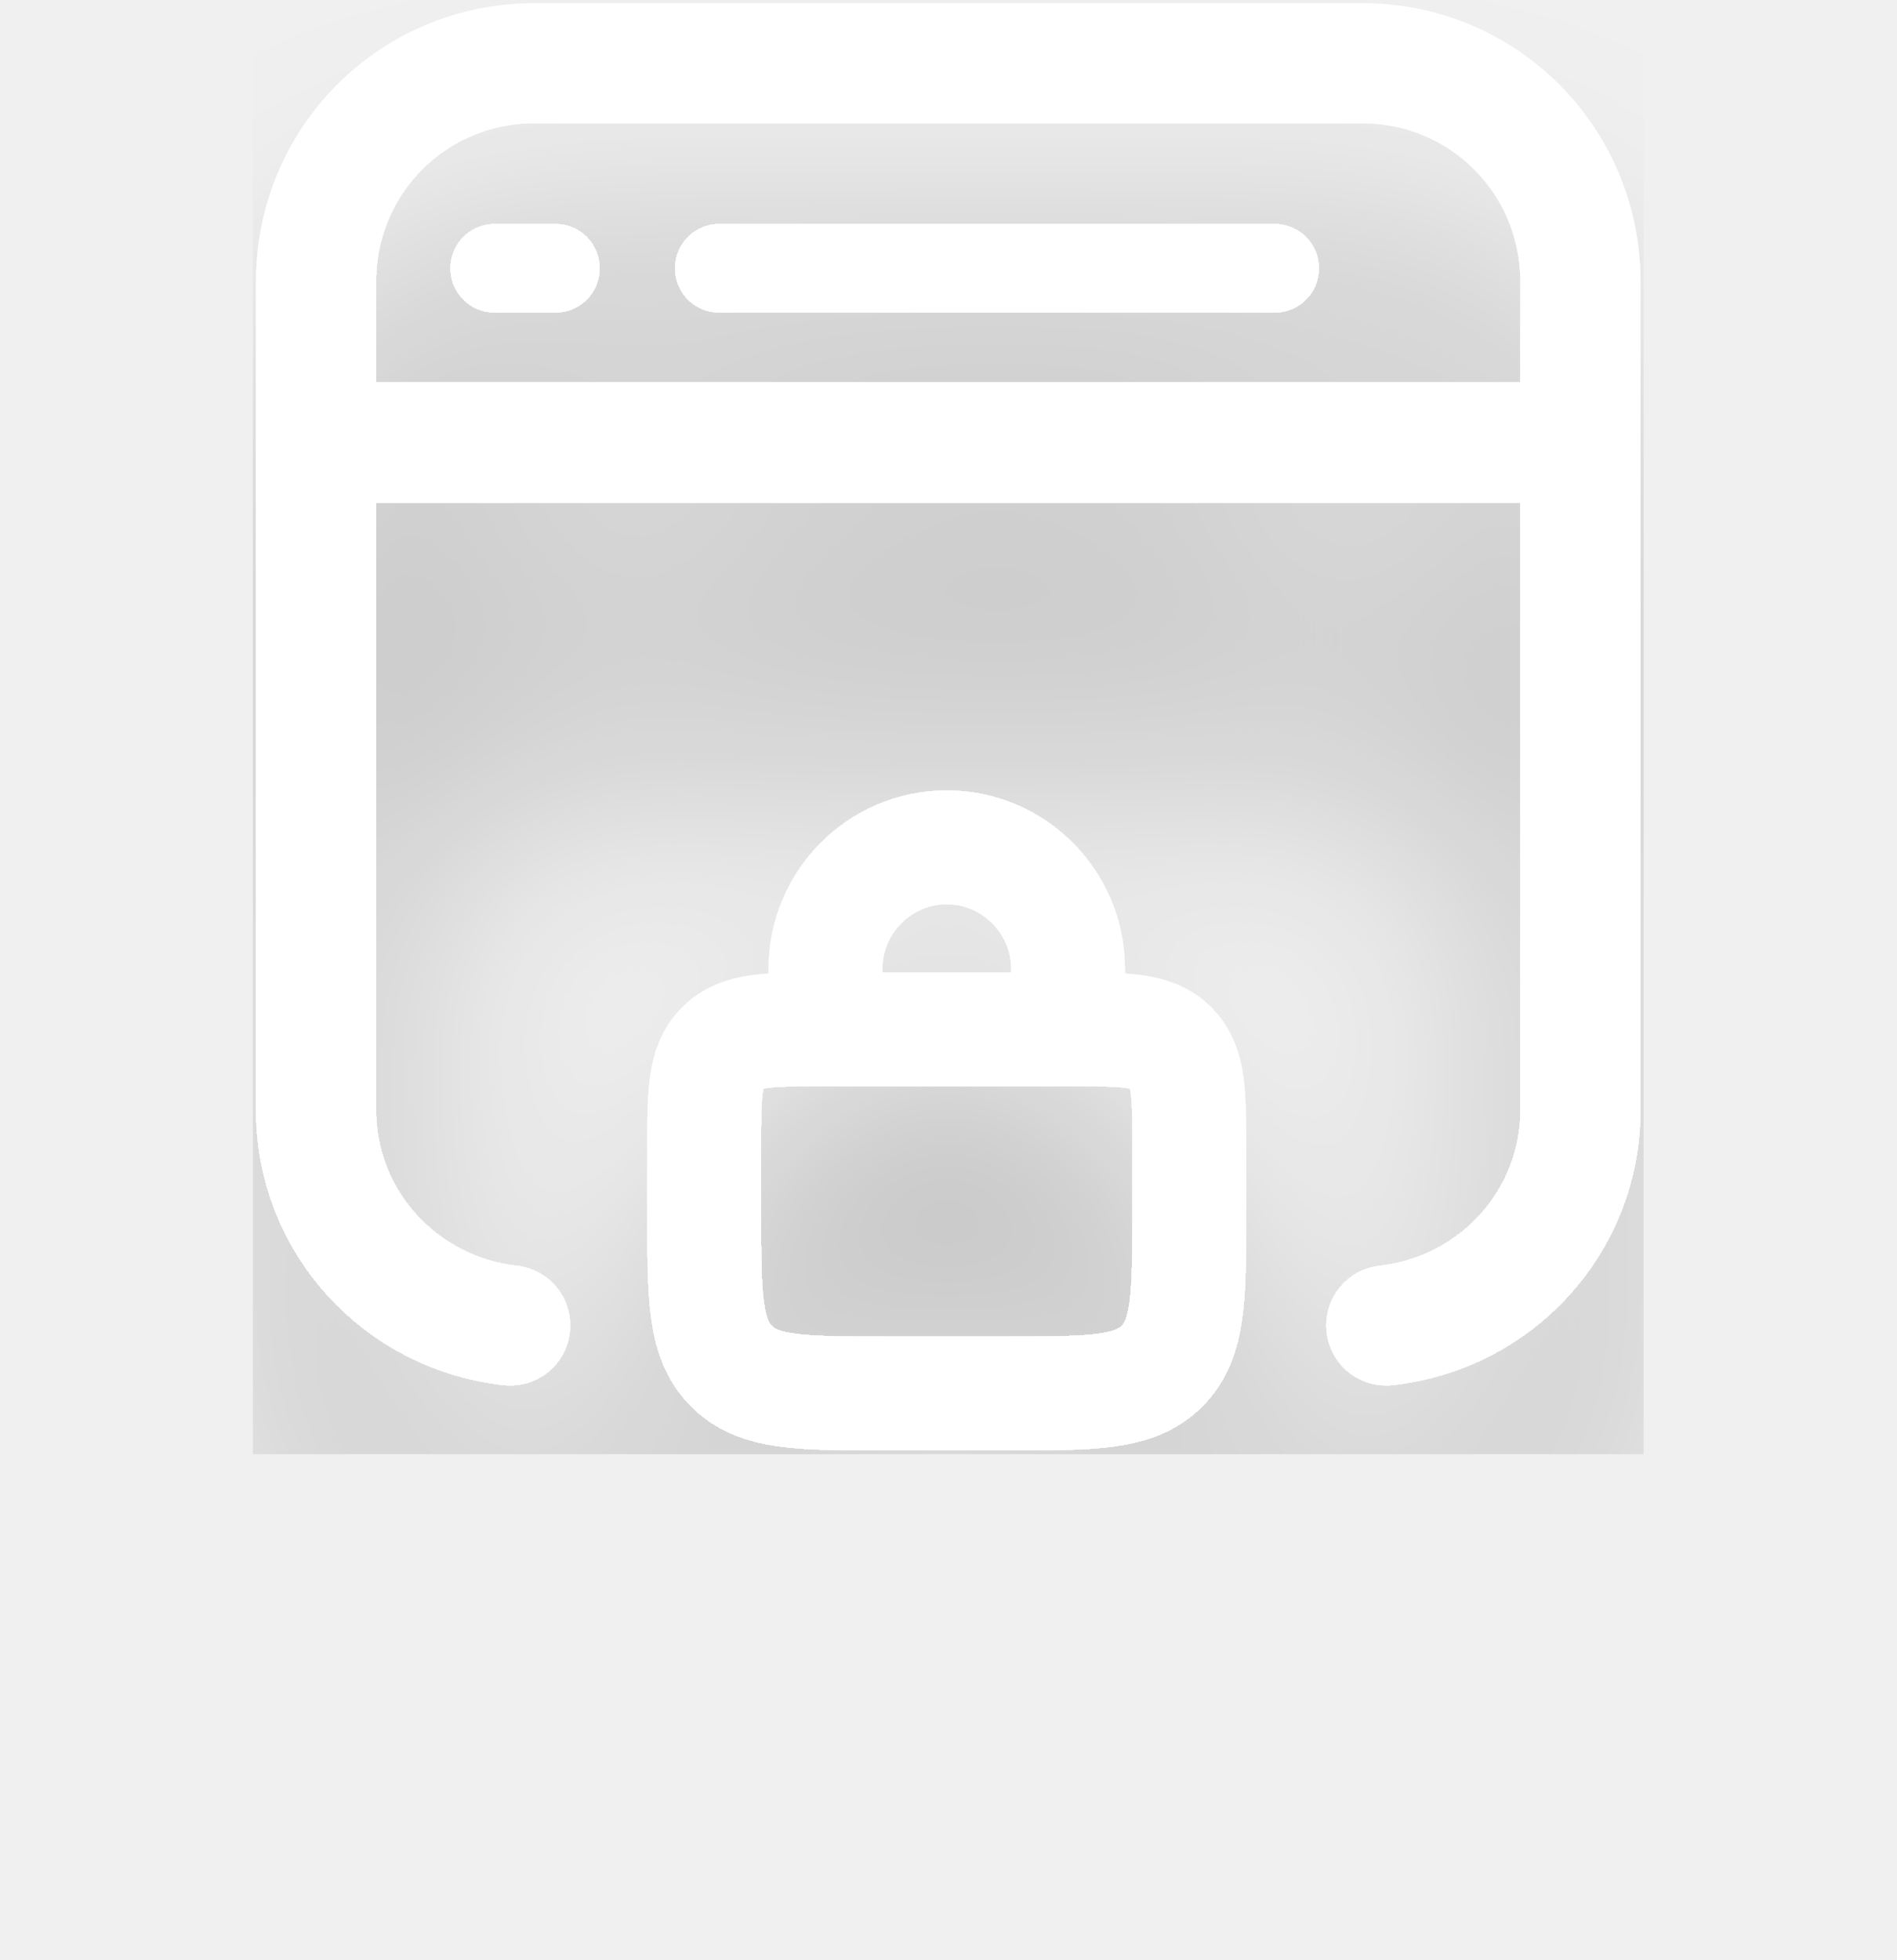
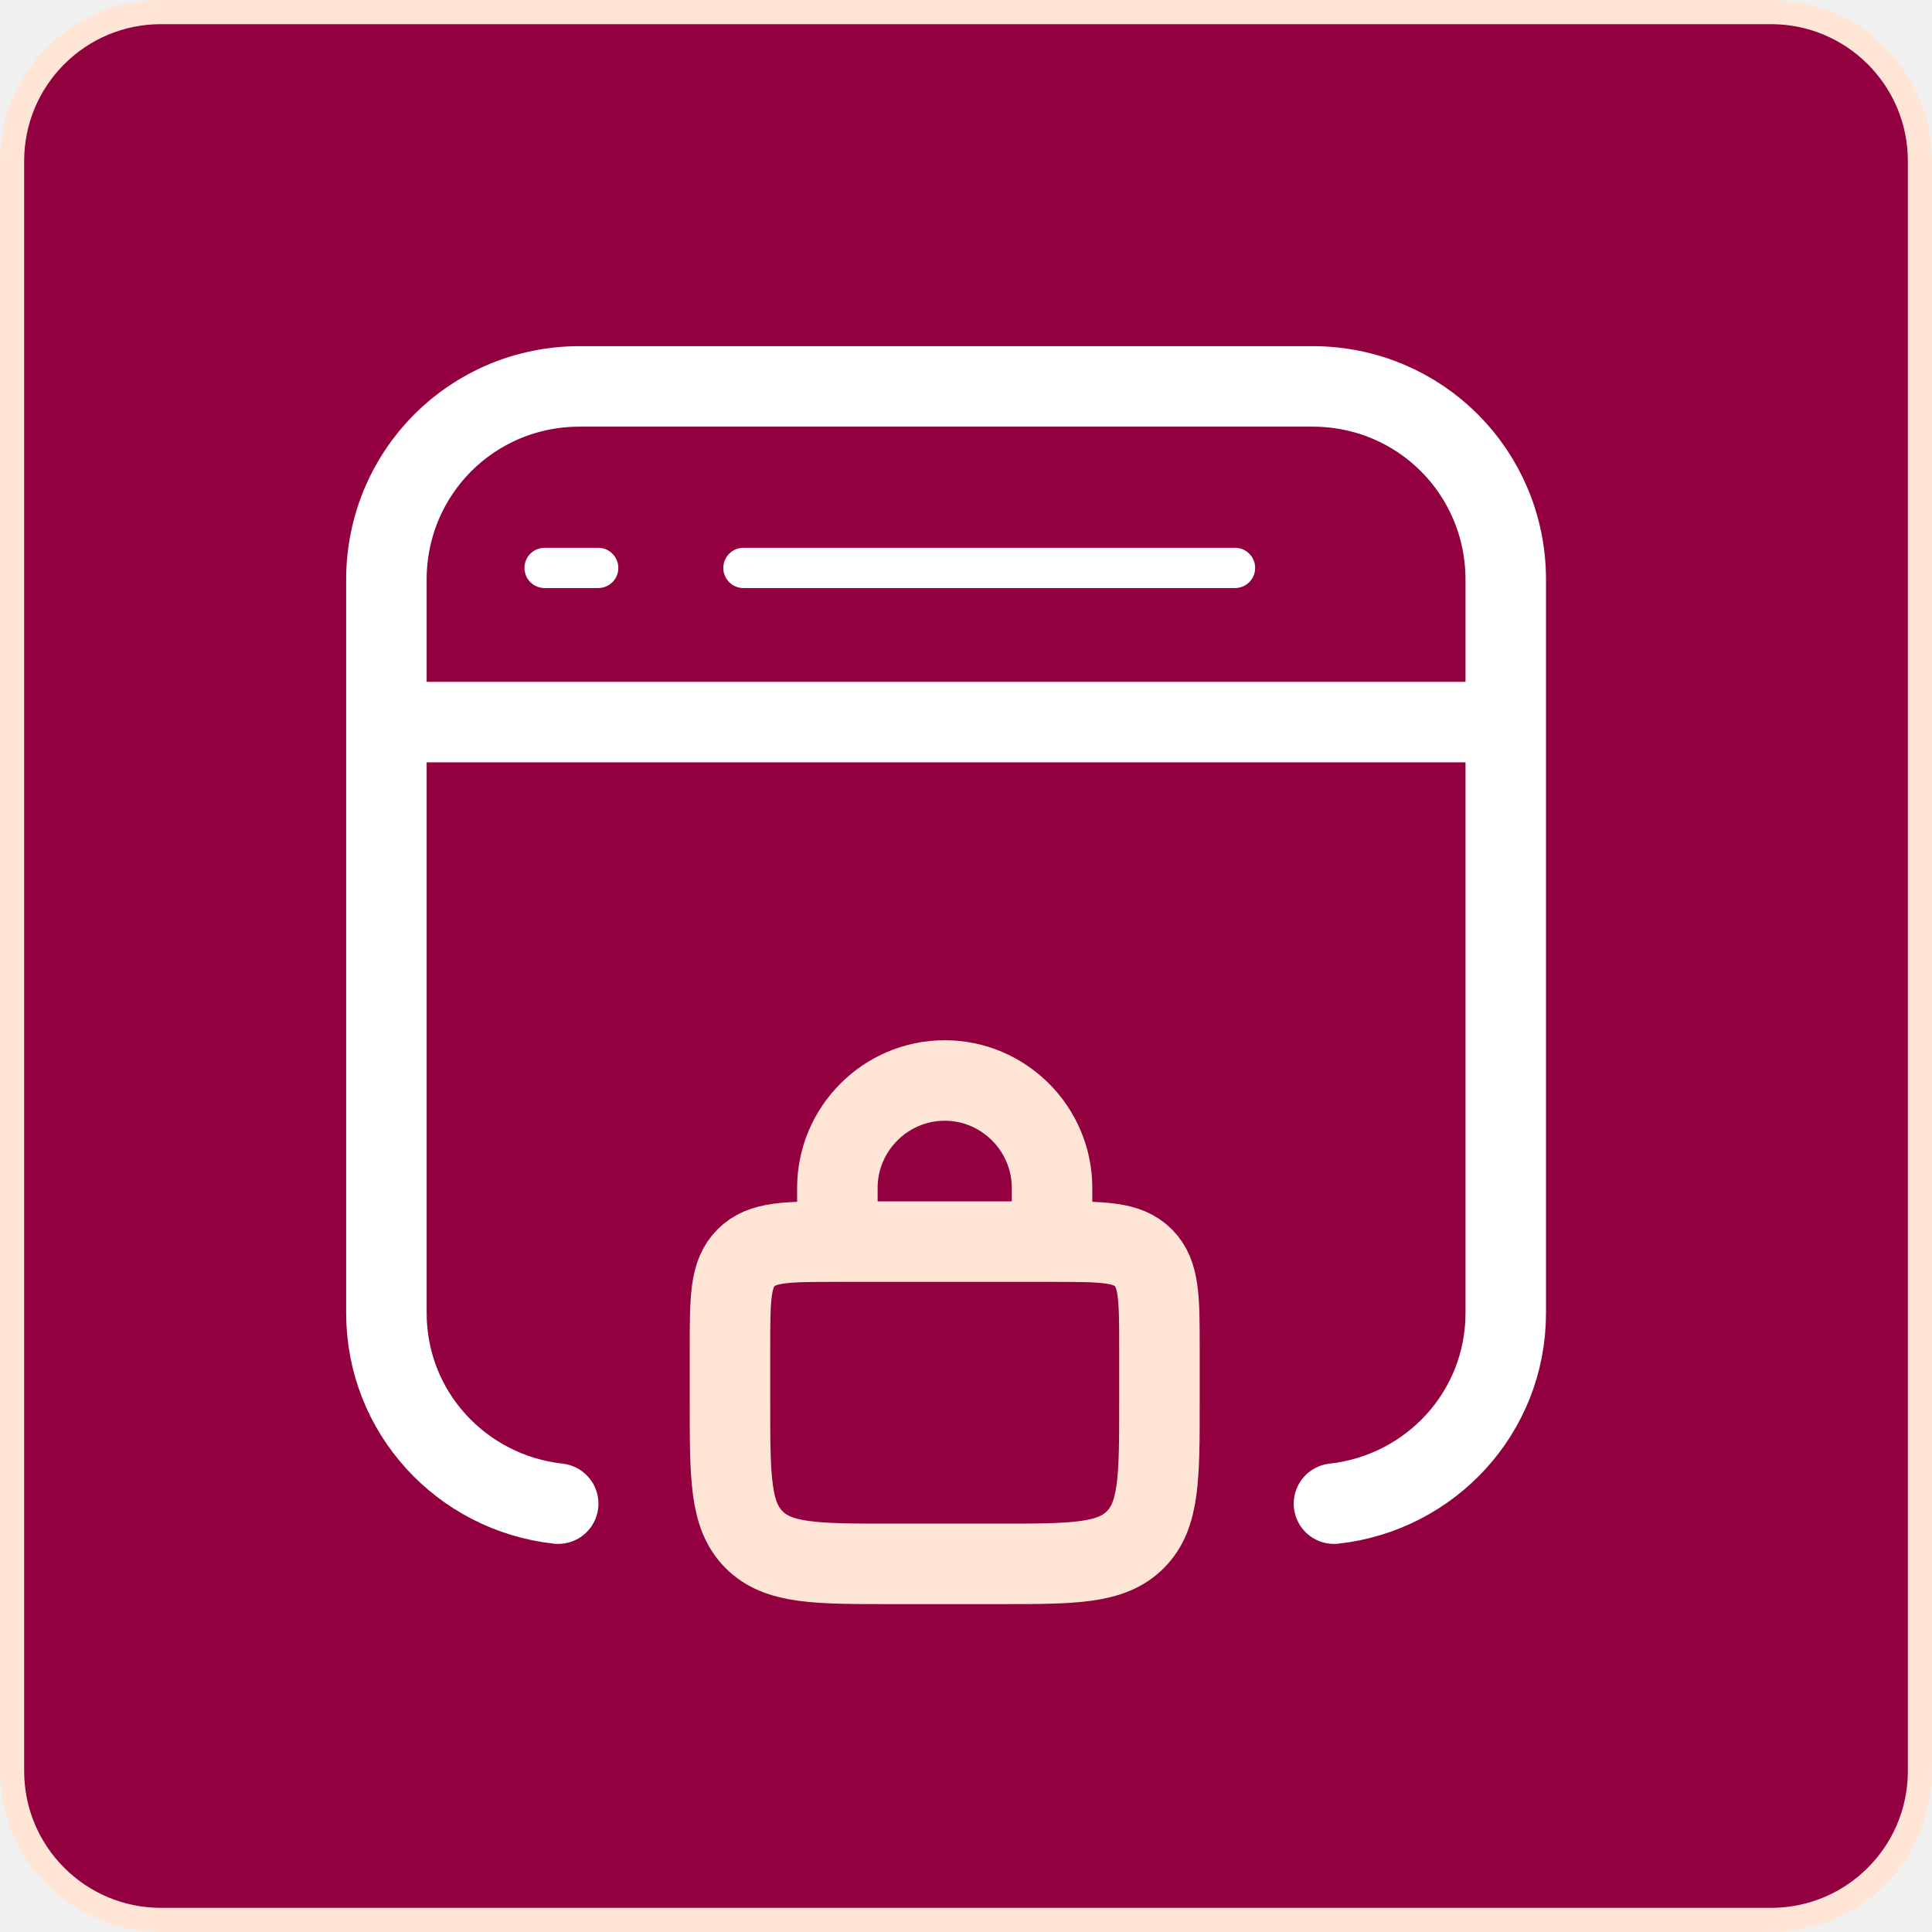
- <svg xmlns="http://www.w3.org/2000/svg" width="30" height="31" viewBox="0 0 30 31" fill="none">
-   <g clip-path="url(#clip0_113_4)" filter="url(#filter0_d_113_4)">
-     <path d="M7.826 4.243H8.785" stroke="white" stroke-width="1.4" stroke-linecap="round" stroke-linejoin="round" />
-     <path d="M11.379 4.243H20.163" stroke="white" stroke-width="1.4" stroke-linecap="round" stroke-linejoin="round" />
-     <path d="M11.139 18.2C11.139 17.288 11.139 16.857 11.427 16.569C11.715 16.281 12.146 16.281 13.058 16.281H16.895C17.806 16.281 18.238 16.281 18.525 16.569C18.813 16.857 18.813 17.288 18.813 18.2V19.16C18.813 20.504 18.813 21.176 18.381 21.608C17.95 22.04 17.278 22.04 15.935 22.04H14.017C12.674 22.04 12.002 22.04 11.571 21.608C11.139 21.176 11.139 20.504 11.139 19.16V18.2Z" stroke="white" stroke-width="1.8" stroke-linecap="round" />
-     <path d="M16.895 15.801V15.321C16.895 14.265 16.031 13.402 14.976 13.402C13.921 13.402 13.058 14.265 13.058 15.321V15.801" stroke="white" stroke-width="1.8" stroke-linecap="round" />
-     <path d="M8.07 20.963C6.343 20.771 5 19.332 5 17.556V4.455C5 2.536 6.535 1 8.453 1H21.547C23.465 1 25 2.536 25 4.455V17.556C25 19.332 23.657 20.771 21.93 20.963" stroke="white" stroke-width="1.9" stroke-miterlimit="10" stroke-linecap="round" />
-     <path d="M5.195 6.999H24.758" stroke="white" stroke-width="1.9" stroke-miterlimit="10" stroke-linecap="round" />
-   </g>
-   <defs>
-     <filter id="filter0_d_113_4" x="0" y="0" width="30" height="31" filterUnits="userSpaceOnUse" color-interpolation-filters="sRGB">
-       <feFlood flood-opacity="0" result="BackgroundImageFix" />
-       <feColorMatrix in="SourceAlpha" type="matrix" values="0 0 0 0 0 0 0 0 0 0 0 0 0 0 0 0 0 0 127 0" result="hardAlpha" />
-       <feOffset dy="4" />
-       <feGaussianBlur stdDeviation="2" />
-       <feComposite in2="hardAlpha" operator="out" />
-       <feColorMatrix type="matrix" values="0 0 0 0 0 0 0 0 0 0 0 0 0 0 0 0 0 0 0.25 0" />
-       <feBlend mode="normal" in2="BackgroundImageFix" result="effect1_dropShadow_113_4" />
-       <feBlend mode="normal" in="SourceGraphic" in2="effect1_dropShadow_113_4" result="shape" />
-     </filter>
-     <clipPath id="clip0_113_4">
-       <rect width="22" height="23" fill="white" transform="translate(4)" />
-     </clipPath>
-   </defs>
+ <svg xmlns="http://www.w3.org/2000/svg" width="24" height="24" viewBox="0 0 24 24" fill="none">
+   <path d="M2 0.15H22C23.022 0.15 23.85 0.978 23.85 2V22C23.85 23.022 23.022 23.85 22 23.85H2C0.978 23.85 0.15 23.022 0.15 22V2C0.15 0.978 0.978 0.15 2 0.15Z" fill="#93003F" stroke="#FFE5D6" stroke-width="0.3" />
+   <path d="M6.765 7.055H7.431" stroke="white" stroke-width="0.5" stroke-linecap="round" stroke-linejoin="round" />
+   <path d="M9.235 7.055H15.342" stroke="white" stroke-width="0.5" stroke-linecap="round" stroke-linejoin="round" />
+   <path d="M9.068 16.758C9.068 16.124 9.068 15.824 9.268 15.624C9.468 15.424 9.768 15.424 10.402 15.424H13.069C13.703 15.424 14.003 15.424 14.203 15.624C14.403 15.824 14.403 16.124 14.403 16.758V17.425C14.403 18.36 14.403 18.827 14.103 19.127C13.803 19.427 13.336 19.427 12.403 19.427H11.069C10.135 19.427 9.668 19.427 9.368 19.127C9.068 18.827 9.068 18.36 9.068 17.425V16.758Z" stroke="#FFE5D6" stroke-linecap="round" />
+   <path d="M13.069 15.09V14.757C13.069 14.023 12.469 13.422 11.736 13.422C11.002 13.422 10.402 14.023 10.402 14.757V15.09" stroke="#FFE5D6" stroke-linecap="round" />
+   <path d="M6.934 18.679C5.734 18.546 4.8 17.545 4.8 16.31V7.202C4.8 5.868 5.867 4.8 7.201 4.8H16.304C17.638 4.8 18.705 5.868 18.705 7.202V16.31C18.705 17.545 17.771 18.546 16.571 18.679" stroke="white" stroke-miterlimit="10" stroke-linecap="round" />
+   <path d="M4.936 8.97H18.536" stroke="white" stroke-miterlimit="10" stroke-linecap="round" />
</svg>
